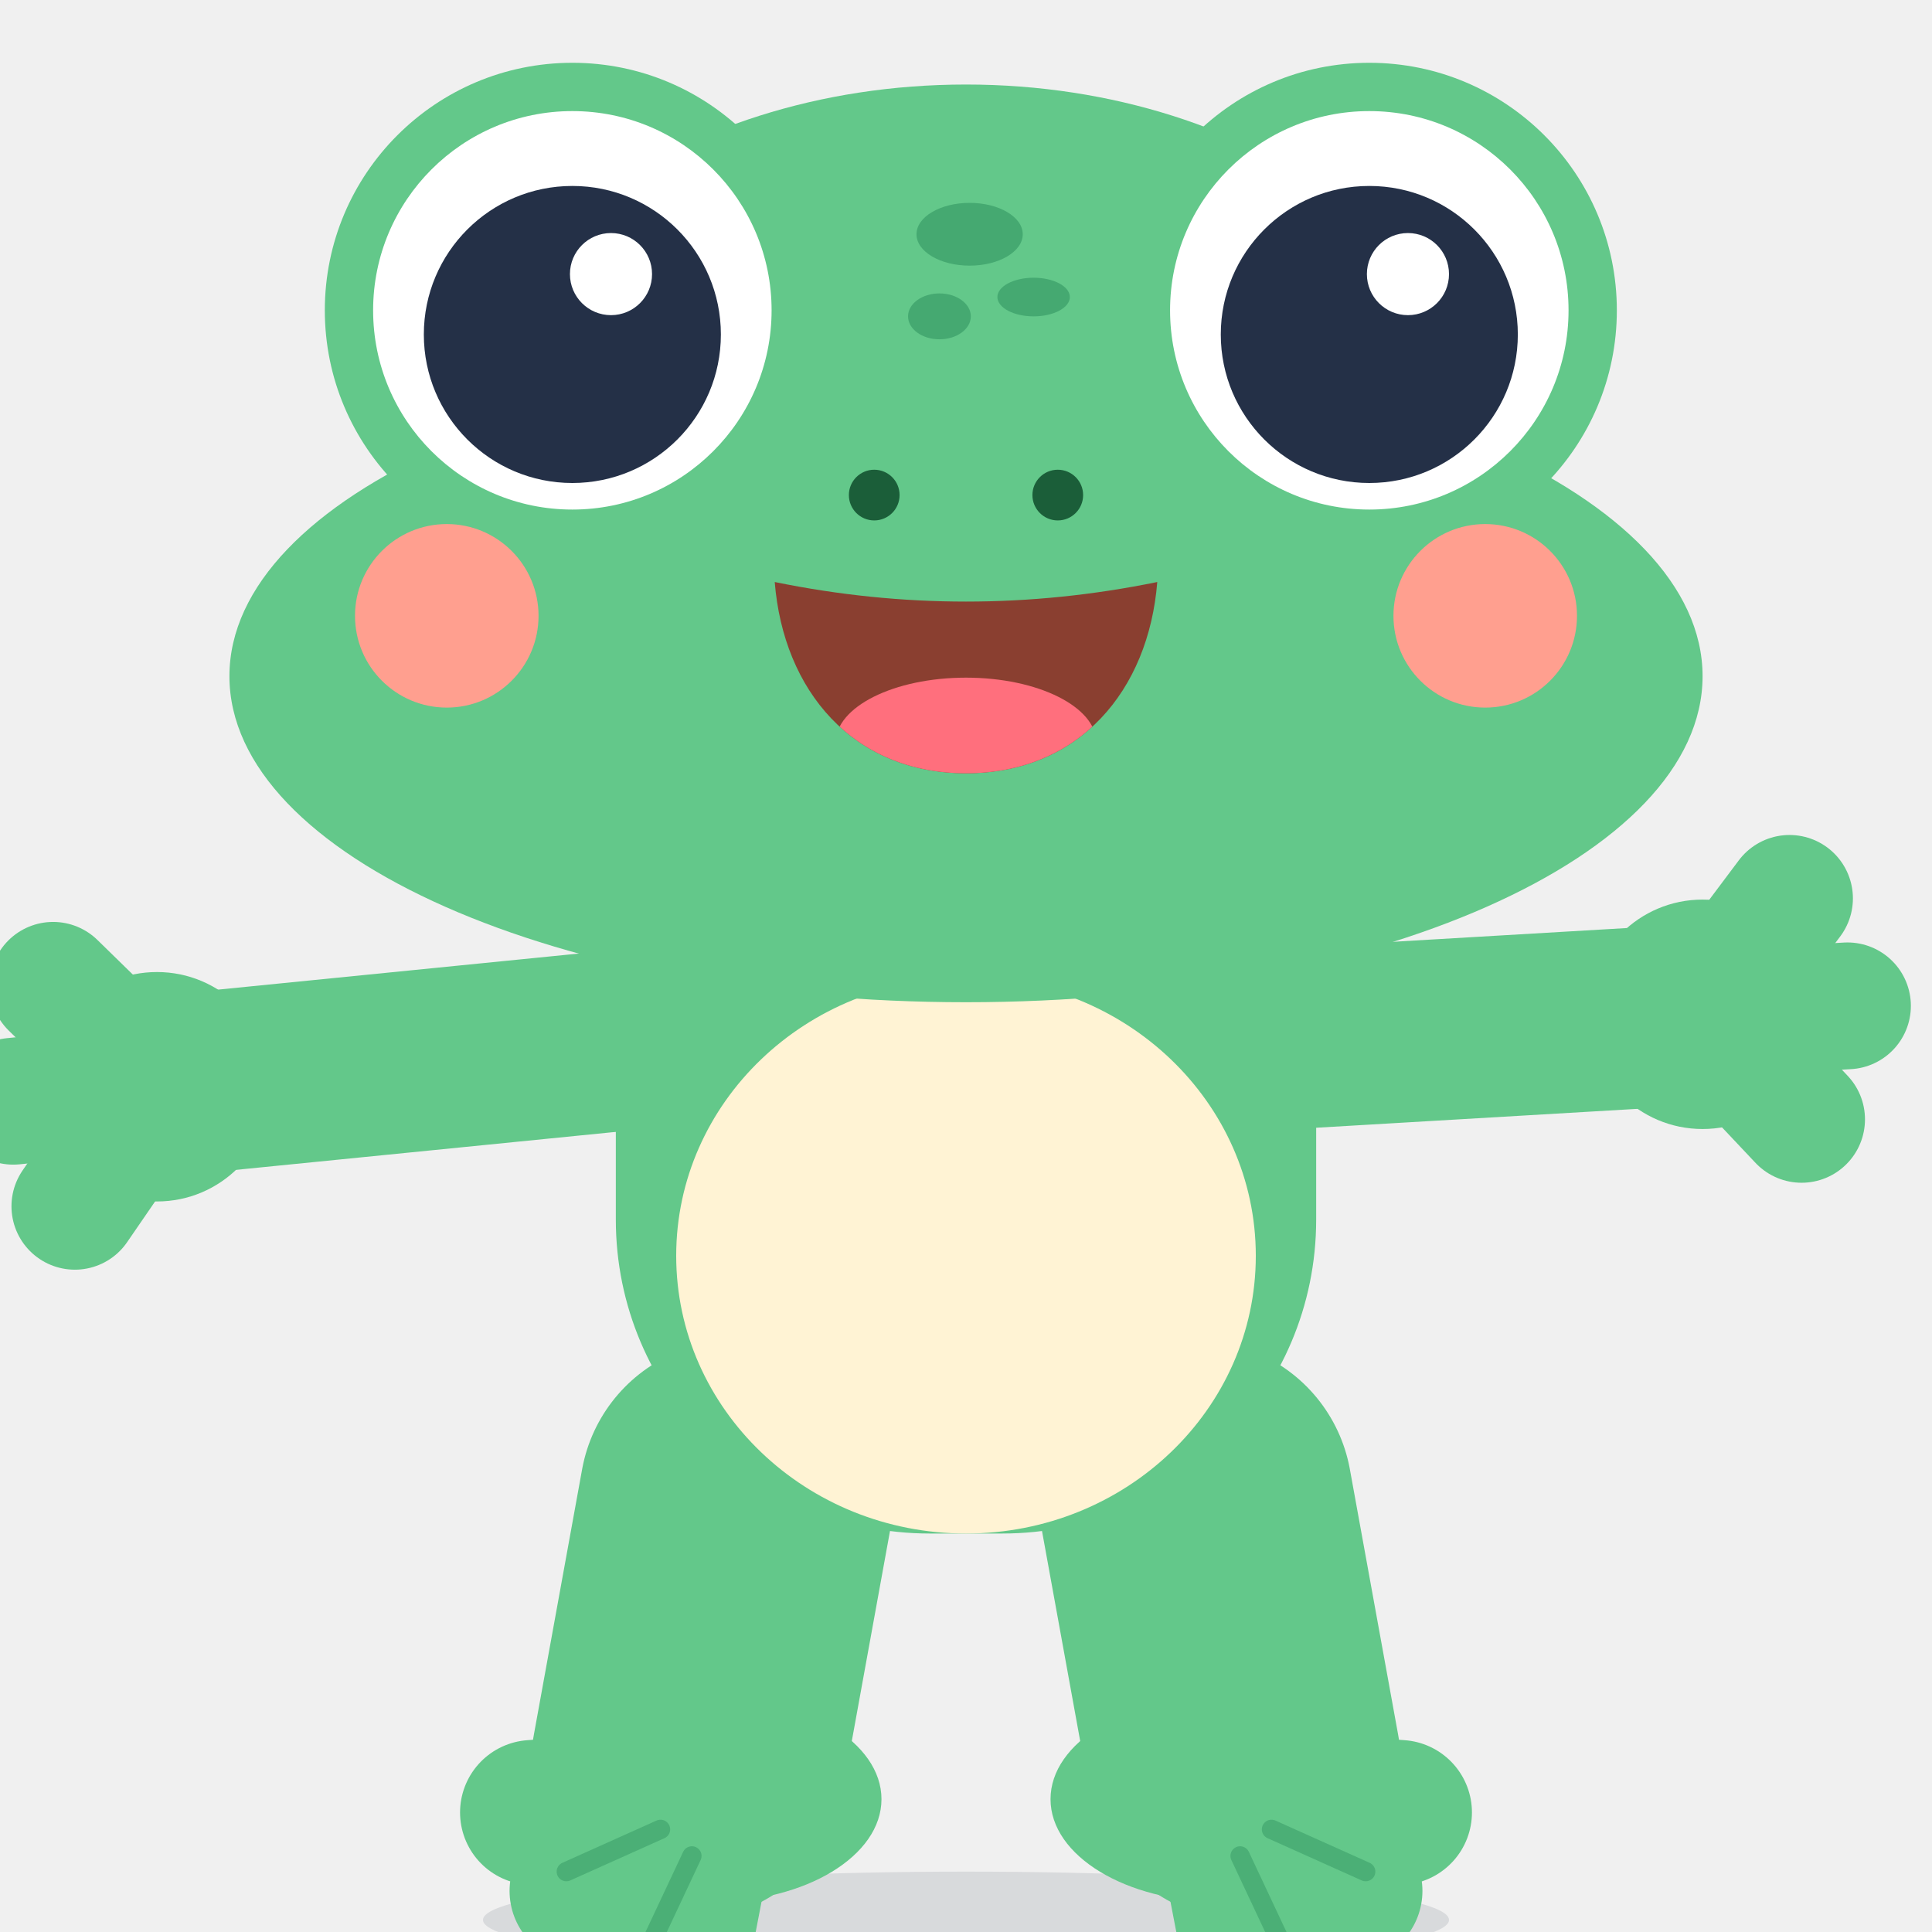
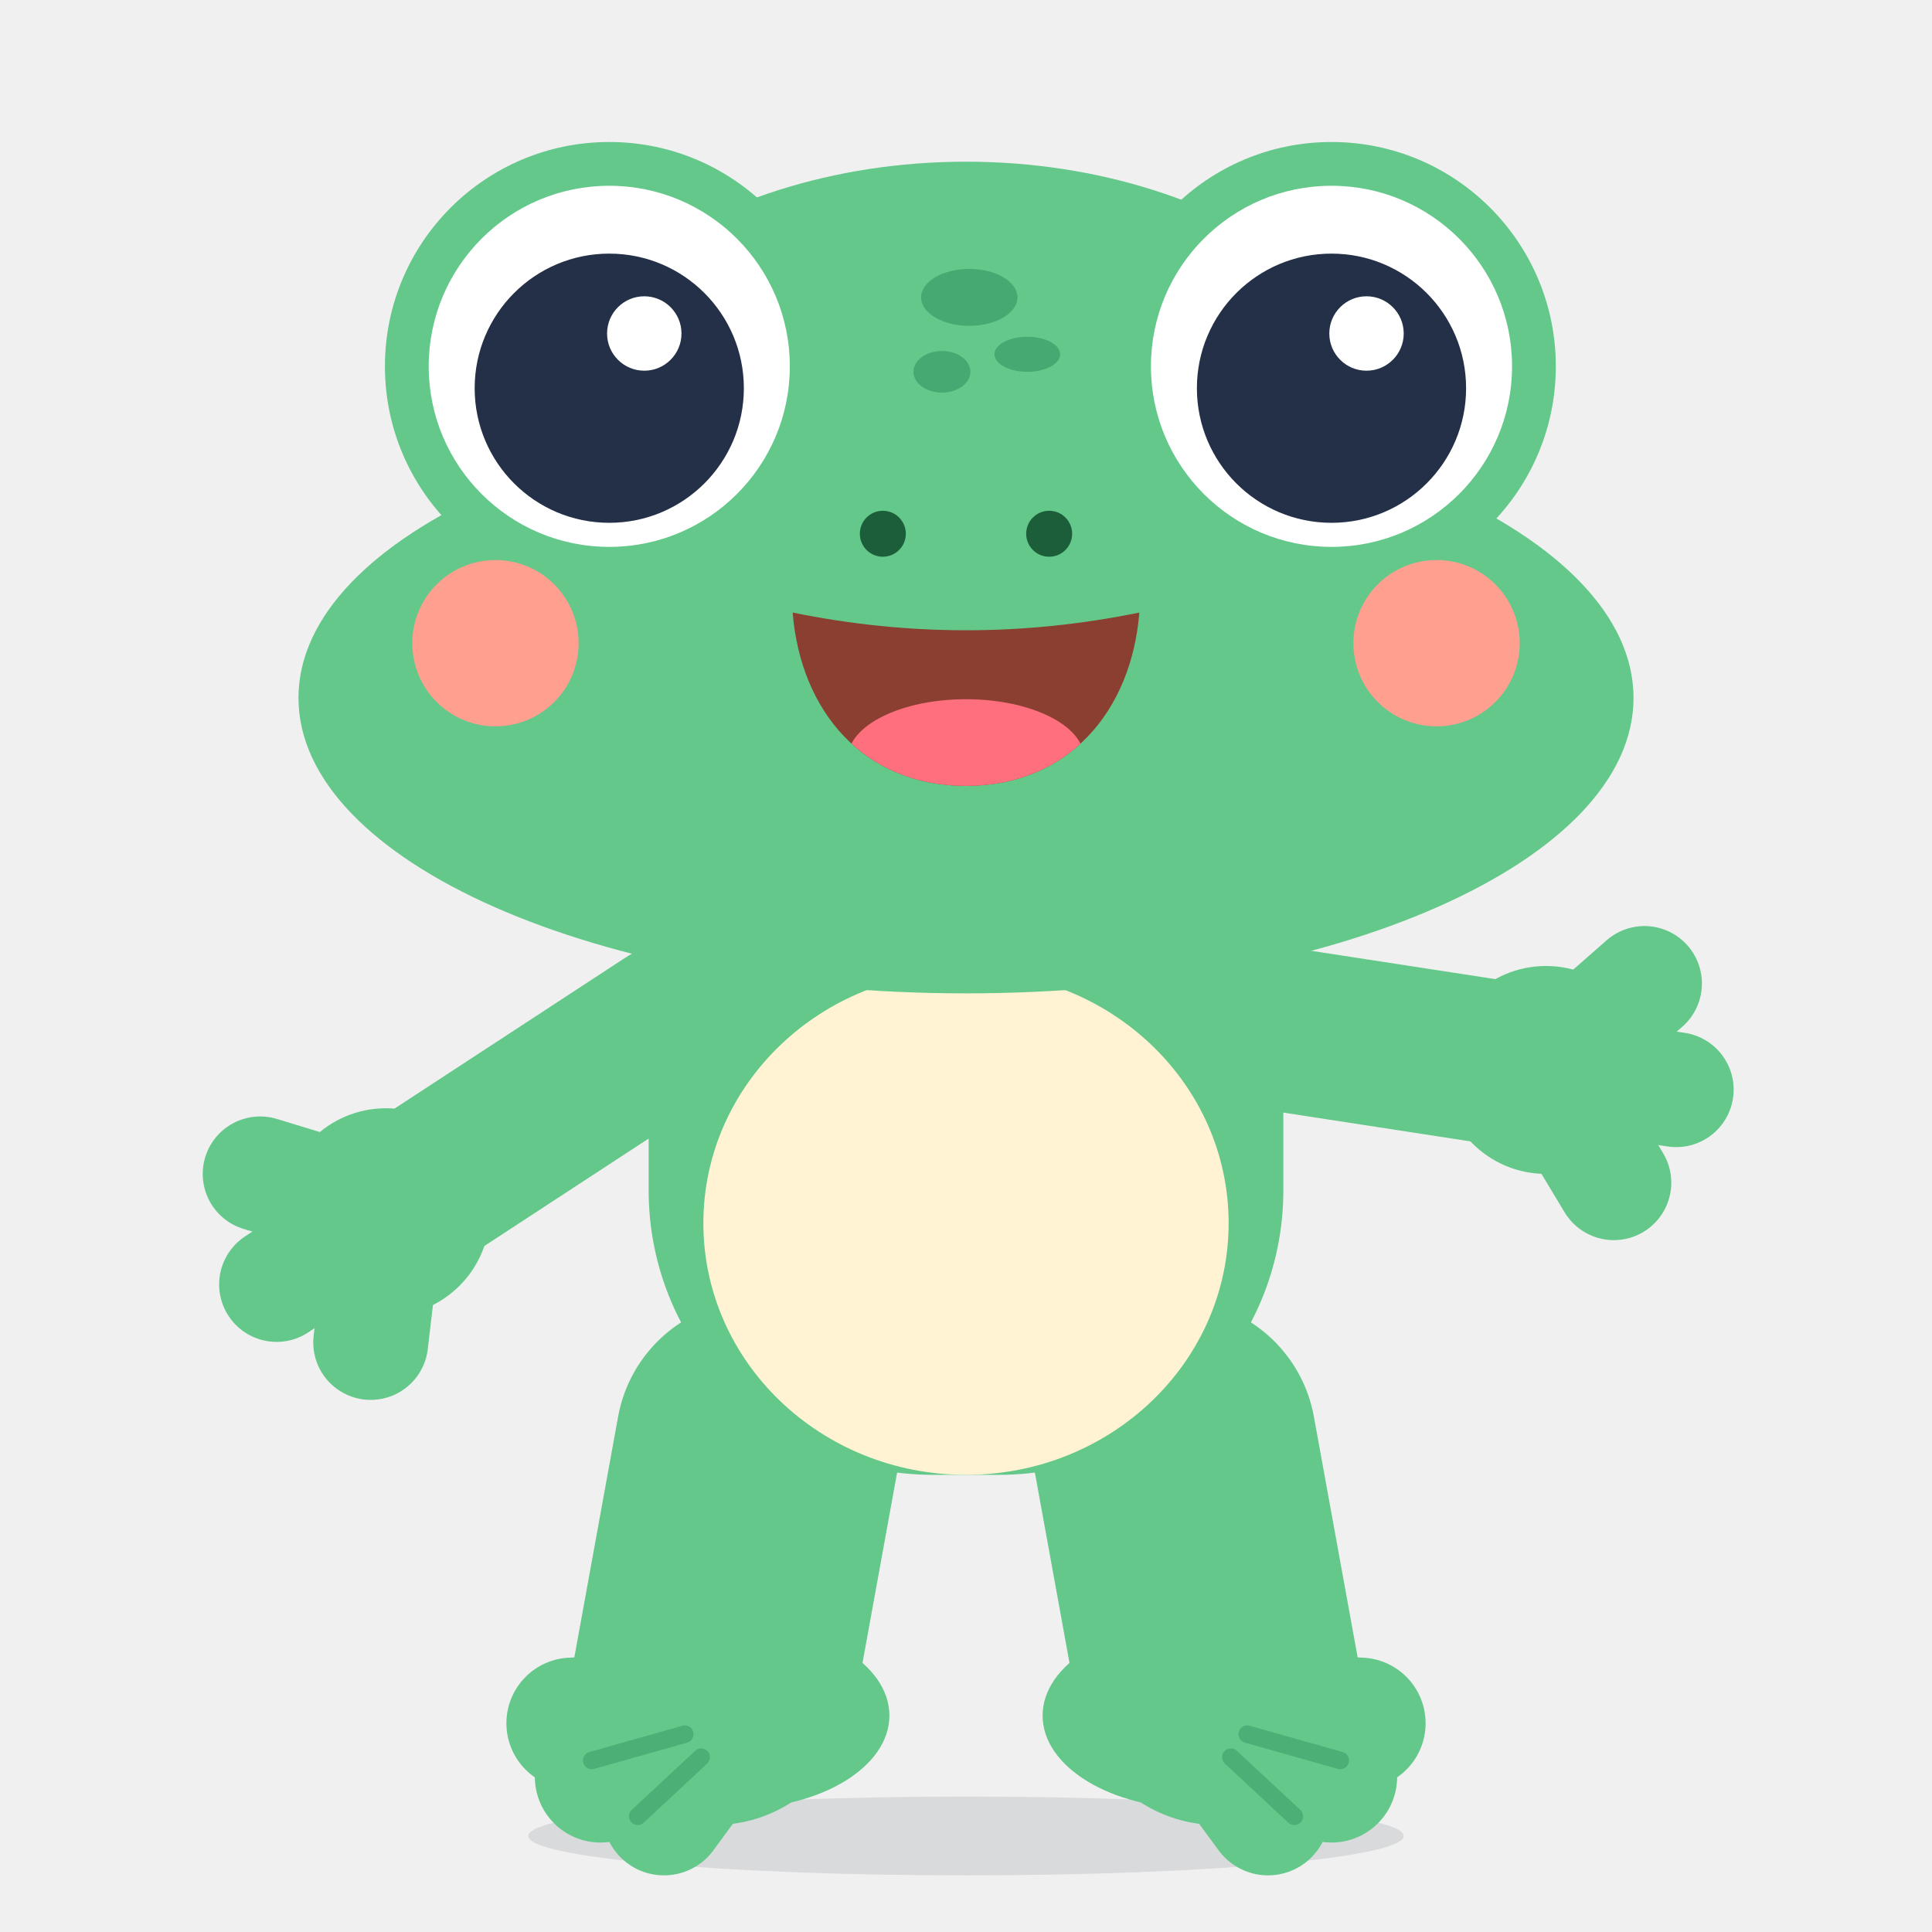
<svg xmlns="http://www.w3.org/2000/svg" viewBox="0 0 512 512" width="512" height="512">
-   <g transform="translate(16 0) scale(3.2)">
-     <ellipse cx="75" cy="159" rx="40" ry="4" fill="#243047" opacity="0.12" />
+   <g transform="translate(38.5 22.55) scale(2.9)">
+     <ellipse cx="75" cy="160.00" rx="40" ry="3.6" fill="#243047" opacity="0.120" />
    <g transform="translate(0 0) translate(75 100) rotate(0) translate(-75 -100)">
      <g>
        <line x1="56" y1="124" x2="52" y2="146" stroke="#63C88A" stroke-width="26" stroke-linecap="round" />
        <ellipse cx="54" cy="149" rx="14" ry="8.5" fill="#63C88A" />
-         <line x1="54" y1="149" x2="39.1" y2="150.1" stroke="#63C88A" stroke-width="12" stroke-linecap="round" />
-         <line x1="54" y1="149" x2="43.2" y2="156.6" stroke="#63C88A" stroke-width="12" stroke-linecap="round" />
-         <line x1="54" y1="149" x2="51.9" y2="159.9" stroke="#63C88A" stroke-width="11.2" stroke-linecap="round" />
-         <line x1="49.7" y1="151.5" x2="41.9" y2="155.0" stroke="#45A971" stroke-width="1.6" stroke-linecap="round" opacity="0.8" />
-         <line x1="52.3" y1="153.7" x2="49.2" y2="160.3" stroke="#45A971" stroke-width="1.6" stroke-linecap="round" opacity="0.8" />
+         <line x1="54" y1="149" x2="39.0" y2="149.7" stroke="#63C88A" stroke-width="12" stroke-linecap="round" />
+         <line x1="54" y1="149" x2="41.6" y2="154.6" stroke="#63C88A" stroke-width="12" stroke-linecap="round" />
+         <line x1="54" y1="149" x2="47.4" y2="158.0" stroke="#63C88A" stroke-width="11.2" stroke-linecap="round" />
+         <line x1="49.3" y1="150.7" x2="40.8" y2="153.1" stroke="#45A971" stroke-width="1.6" stroke-linecap="round" opacity="0.8" />
+         <line x1="50.8" y1="152.8" x2="45.0" y2="158.2" stroke="#45A971" stroke-width="1.6" stroke-linecap="round" opacity="0.8" />
      </g>
      <g>
        <line x1="94" y1="124" x2="98" y2="146" stroke="#63C88A" stroke-width="26" stroke-linecap="round" />
        <ellipse cx="96" cy="149" rx="14" ry="8.5" fill="#63C88A" />
-         <line x1="96" y1="149" x2="110.9" y2="150.1" stroke="#63C88A" stroke-width="12" stroke-linecap="round" />
-         <line x1="96" y1="149" x2="106.8" y2="156.6" stroke="#63C88A" stroke-width="12" stroke-linecap="round" />
-         <line x1="96" y1="149" x2="98.1" y2="159.9" stroke="#63C88A" stroke-width="11.2" stroke-linecap="round" />
-         <line x1="100.3" y1="151.5" x2="108.1" y2="155.0" stroke="#45A971" stroke-width="1.6" stroke-linecap="round" opacity="0.8" />
-         <line x1="97.7" y1="153.7" x2="100.8" y2="160.3" stroke="#45A971" stroke-width="1.6" stroke-linecap="round" opacity="0.8" />
+         <line x1="96" y1="149" x2="111.0" y2="149.7" stroke="#63C88A" stroke-width="12" stroke-linecap="round" />
+         <line x1="96" y1="149" x2="108.4" y2="154.6" stroke="#63C88A" stroke-width="12" stroke-linecap="round" />
+         <line x1="96" y1="149" x2="102.6" y2="158.0" stroke="#63C88A" stroke-width="11.2" stroke-linecap="round" />
+         <line x1="100.7" y1="150.7" x2="109.2" y2="153.1" stroke="#45A971" stroke-width="1.6" stroke-linecap="round" opacity="0.8" />
+         <line x1="99.2" y1="152.8" x2="105.0" y2="158.2" stroke="#45A971" stroke-width="1.6" stroke-linecap="round" opacity="0.8" />
      </g>
      <path d="M 46 58 H 104 V 101 A 26 26 0 0 1 78 127 H 72 A 26 26 0 0 1 46 101 Z" fill="#63C88A" />
      <ellipse cx="75" cy="104" rx="24" ry="23" fill="#FFF3D4" />
      <g>
-         <line x1="48" y1="86" x2="8" y2="90" stroke="#63C88A" stroke-width="15" stroke-linecap="round" />
-         <circle cx="8" cy="90" r="9.5" fill="#63C88A" />
-         <line x1="8" y1="90" x2="1.2" y2="99.9" stroke="#63C88A" stroke-width="10.5" stroke-linecap="round" />
-         <line x1="8" y1="90" x2="-3.9" y2="91.2" stroke="#63C88A" stroke-width="10.5" stroke-linecap="round" />
-         <line x1="8" y1="90" x2="-0.6" y2="81.6" stroke="#63C88A" stroke-width="10.5" stroke-linecap="round" />
+         <line x1="48" y1="86" x2="22" y2="103" stroke="#63C88A" stroke-width="15" stroke-linecap="round" />
+         <circle cx="22" cy="103" r="9.5" fill="#63C88A" />
+         <line x1="22" y1="103" x2="20.6" y2="114.9" stroke="#63C88A" stroke-width="10.5" stroke-linecap="round" />
+         <line x1="22" y1="103" x2="12.0" y2="109.6" stroke="#63C88A" stroke-width="10.5" stroke-linecap="round" />
+         <line x1="22" y1="103" x2="10.5" y2="99.5" stroke="#63C88A" stroke-width="10.5" stroke-linecap="round" />
      </g>
      <g>
-         <line x1="102" y1="86" x2="136" y2="84" stroke="#63C88A" stroke-width="15" stroke-linecap="round" />
-         <circle cx="136" cy="84" r="9.5" fill="#63C88A" />
-         <line x1="136" y1="84" x2="143.2" y2="74.4" stroke="#63C88A" stroke-width="10.5" stroke-linecap="round" />
-         <line x1="136" y1="84" x2="148.0" y2="83.3" stroke="#63C88A" stroke-width="10.5" stroke-linecap="round" />
-         <line x1="136" y1="84" x2="144.2" y2="92.7" stroke="#63C88A" stroke-width="10.5" stroke-linecap="round" />
+         <line x1="102" y1="86" x2="128" y2="90" stroke="#63C88A" stroke-width="15" stroke-linecap="round" />
+         <circle cx="128" cy="90" r="9.5" fill="#63C88A" />
+         <line x1="128" y1="90" x2="137.0" y2="82.1" stroke="#63C88A" stroke-width="10.5" stroke-linecap="round" />
+         <line x1="128" y1="90" x2="139.9" y2="91.8" stroke="#63C88A" stroke-width="10.5" stroke-linecap="round" />
+         <line x1="128" y1="90" x2="134.2" y2="100.3" stroke="#63C88A" stroke-width="10.5" stroke-linecap="round" />
      </g>
      <g transform="rotate(0 75 50)">
        <ellipse cx="75" cy="40" rx="44" ry="33" fill="#63C88A" />
        <ellipse cx="75" cy="56" rx="61" ry="27" fill="#63C88A" />
        <circle cx="42.4" cy="25.7" r="20.5" fill="#63C88A" />
        <circle cx="108.4" cy="25.7" r="20.5" fill="#63C88A" />
      </g>
      <g transform="rotate(0 75 50)">
        <ellipse cx="75.3" cy="19.4" rx="4.4" ry="2.6" fill="#45A971" />
        <ellipse cx="72.8" cy="26.2" rx="2.6" ry="1.9" fill="#45A971" />
        <ellipse cx="80.6" cy="24.6" rx="3.0" ry="1.6" fill="#45A971" />
        <g>
          <clipPath id="eyeClip42">
            <circle cx="42.4" cy="25.7" r="16.5" />
          </clipPath>
          <circle cx="42.4" cy="25.7" r="16.5" fill="#FFFFFF" />
          <g clip-path="url(#eyeClip42)">
            <circle cx="42.4" cy="27.7" r="12.3" fill="#243047" />
            <circle cx="45.6" cy="22.7" r="3.4" fill="#FFFFFF" />
          </g>
        </g>
        <g>
          <clipPath id="eyeClip108">
            <circle cx="108.4" cy="25.7" r="16.5" />
          </clipPath>
          <circle cx="108.4" cy="25.7" r="16.5" fill="#FFFFFF" />
          <g clip-path="url(#eyeClip108)">
            <circle cx="108.4" cy="27.7" r="12.3" fill="#243047" />
            <circle cx="111.6" cy="22.7" r="3.4" fill="#FFFFFF" />
          </g>
        </g>
        <circle cx="32" cy="51" r="7.6" fill="#FF9F8F" />
        <circle cx="118" cy="51" r="7.6" fill="#FF9F8F" />
        <circle cx="67.4" cy="41" r="2.1" fill="#1B5E39" />
        <circle cx="82.6" cy="41" r="2.1" fill="#1B5E39" />
        <g transform="translate(75 50) scale(0.72) translate(-75 -50)">
          <clipPath id="mouthCliptalk">
            <path d="M 53 47.5 Q 75 52 97 47.5 C 96 60 88 69.5 75 69.5 C 62 69.5 54 60 53 47.5 Z" />
          </clipPath>
          <path d="M 53 47.5 Q 75 52 97 47.5 C 96 60 88 69.5 75 69.5 C 62 69.5 54 60 53 47.5 Z" fill="#8A3F30" />
          <ellipse cx="75" cy="66" rx="15" ry="7.5" fill="#FF6F7D" clip-path="url(#mouthCliptalk)" />
        </g>
      </g>
    </g>
  </g>
</svg>
